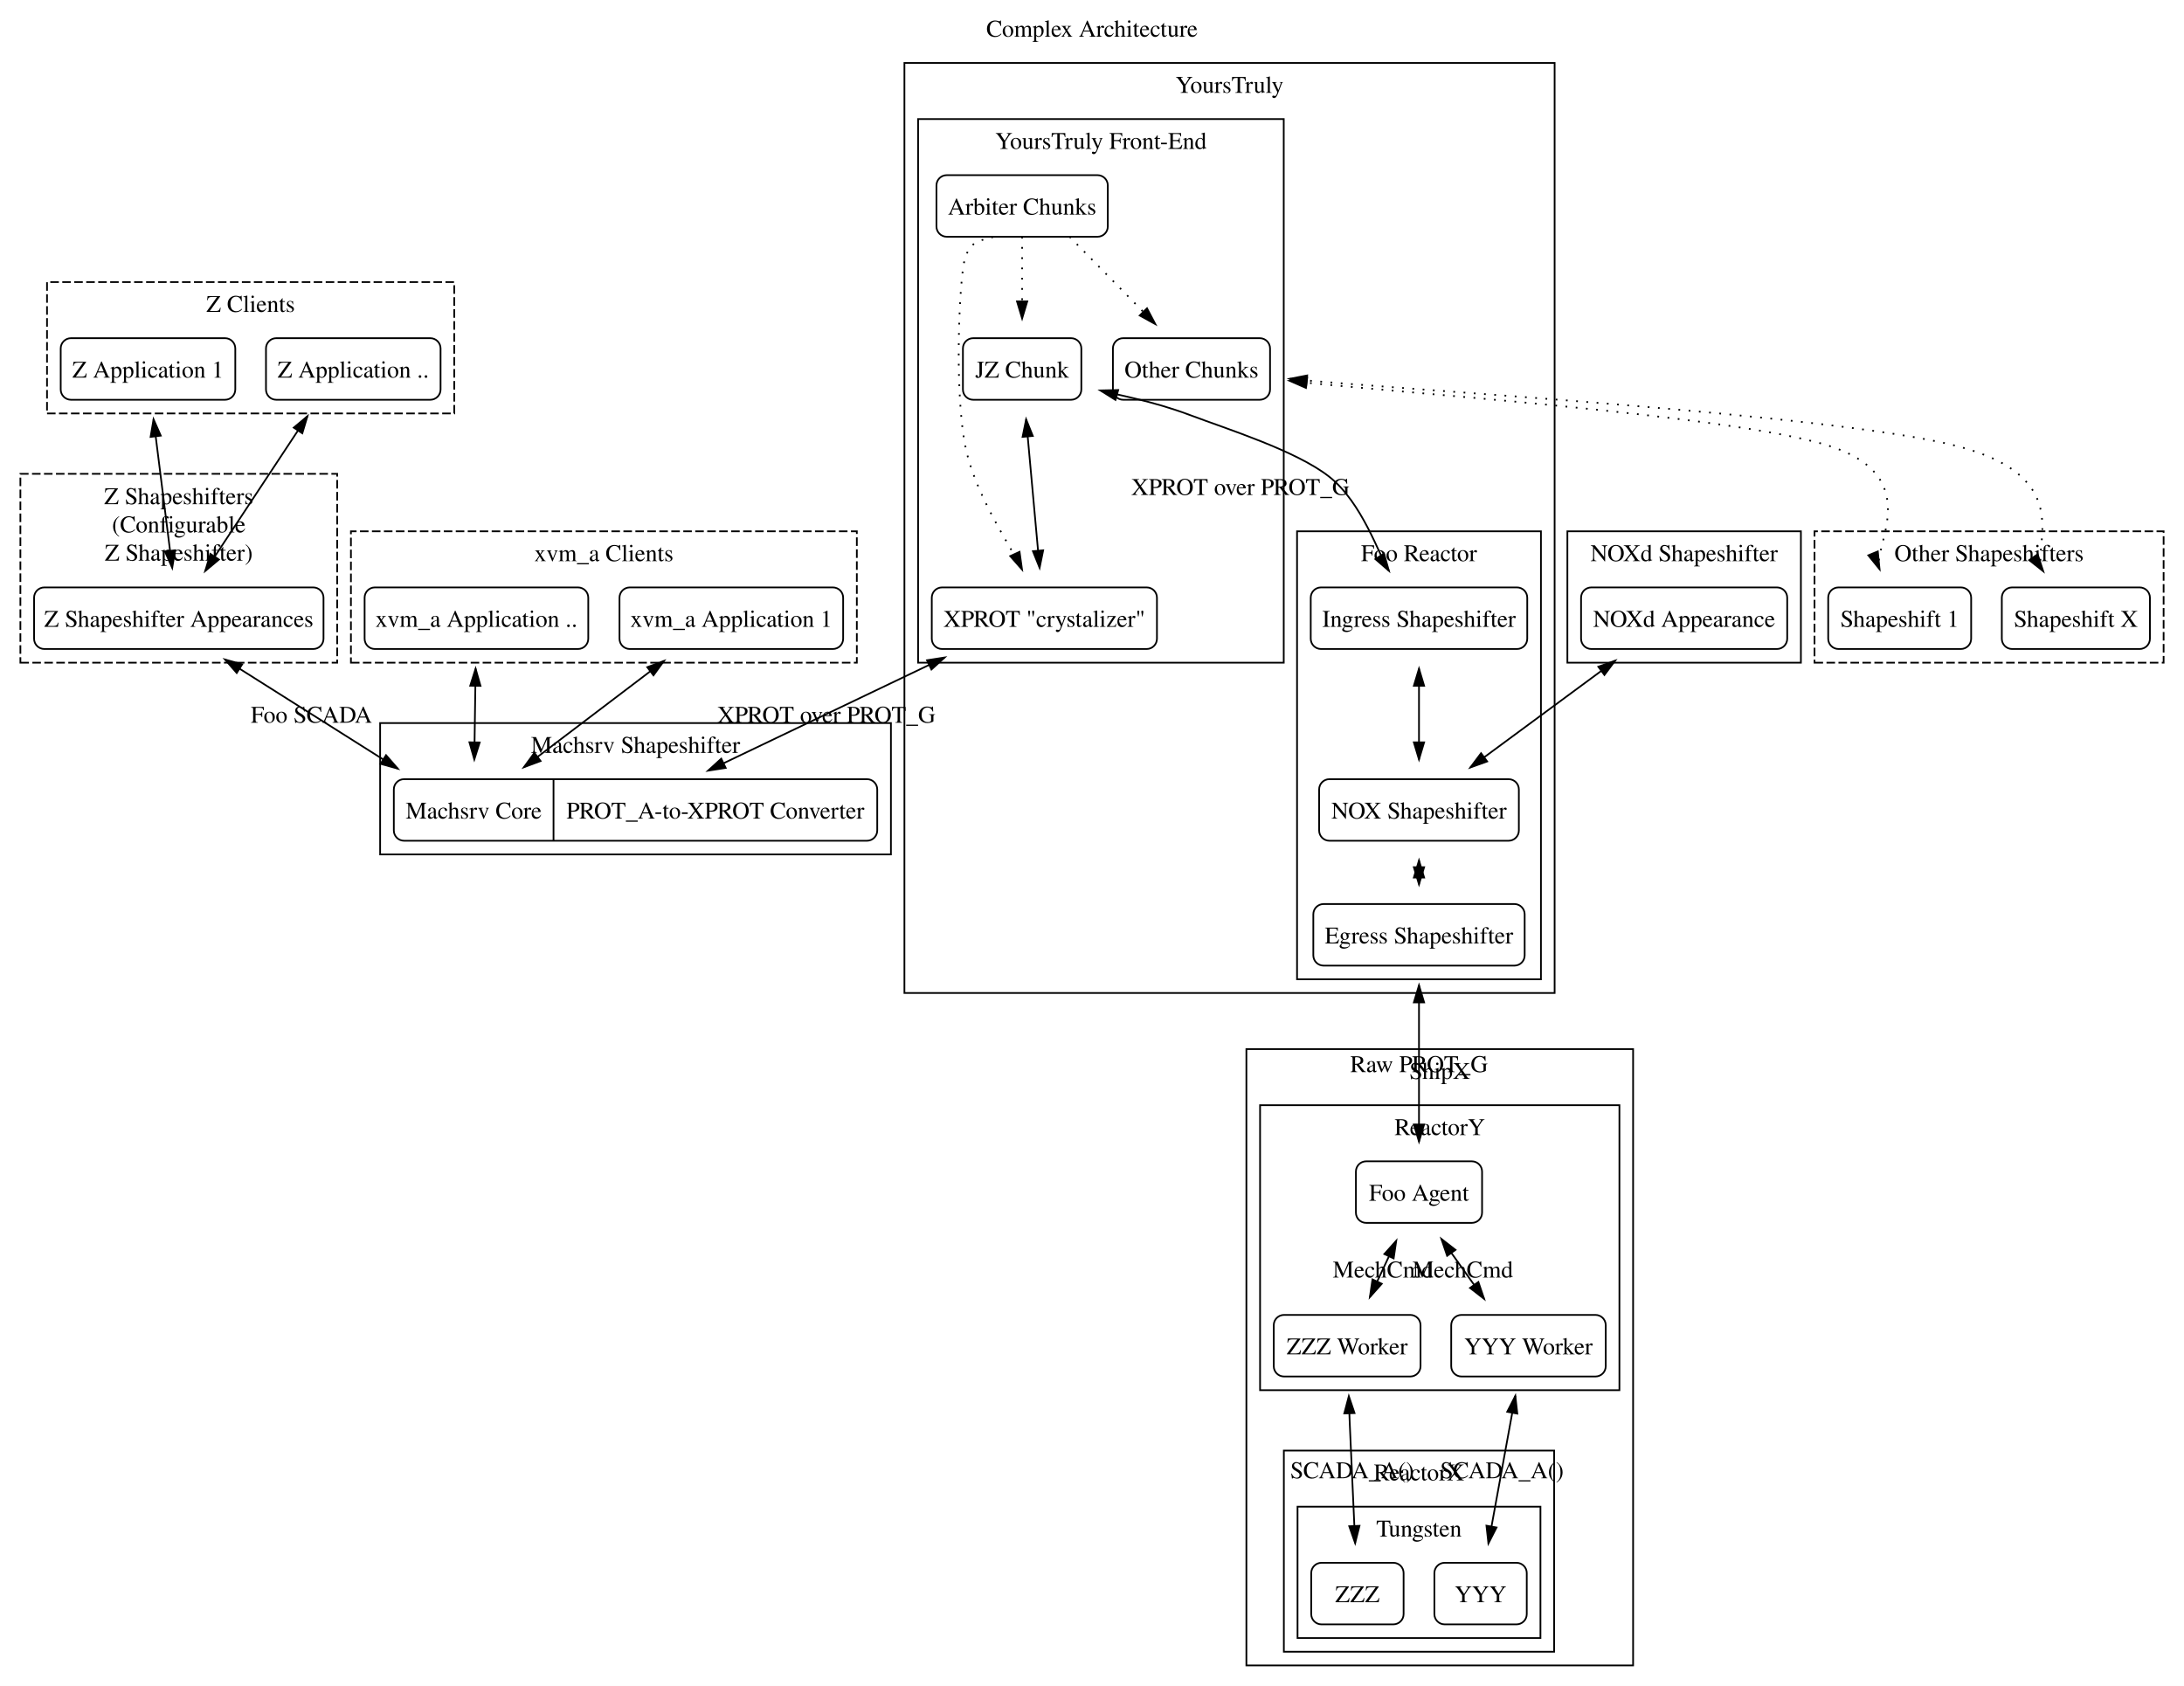
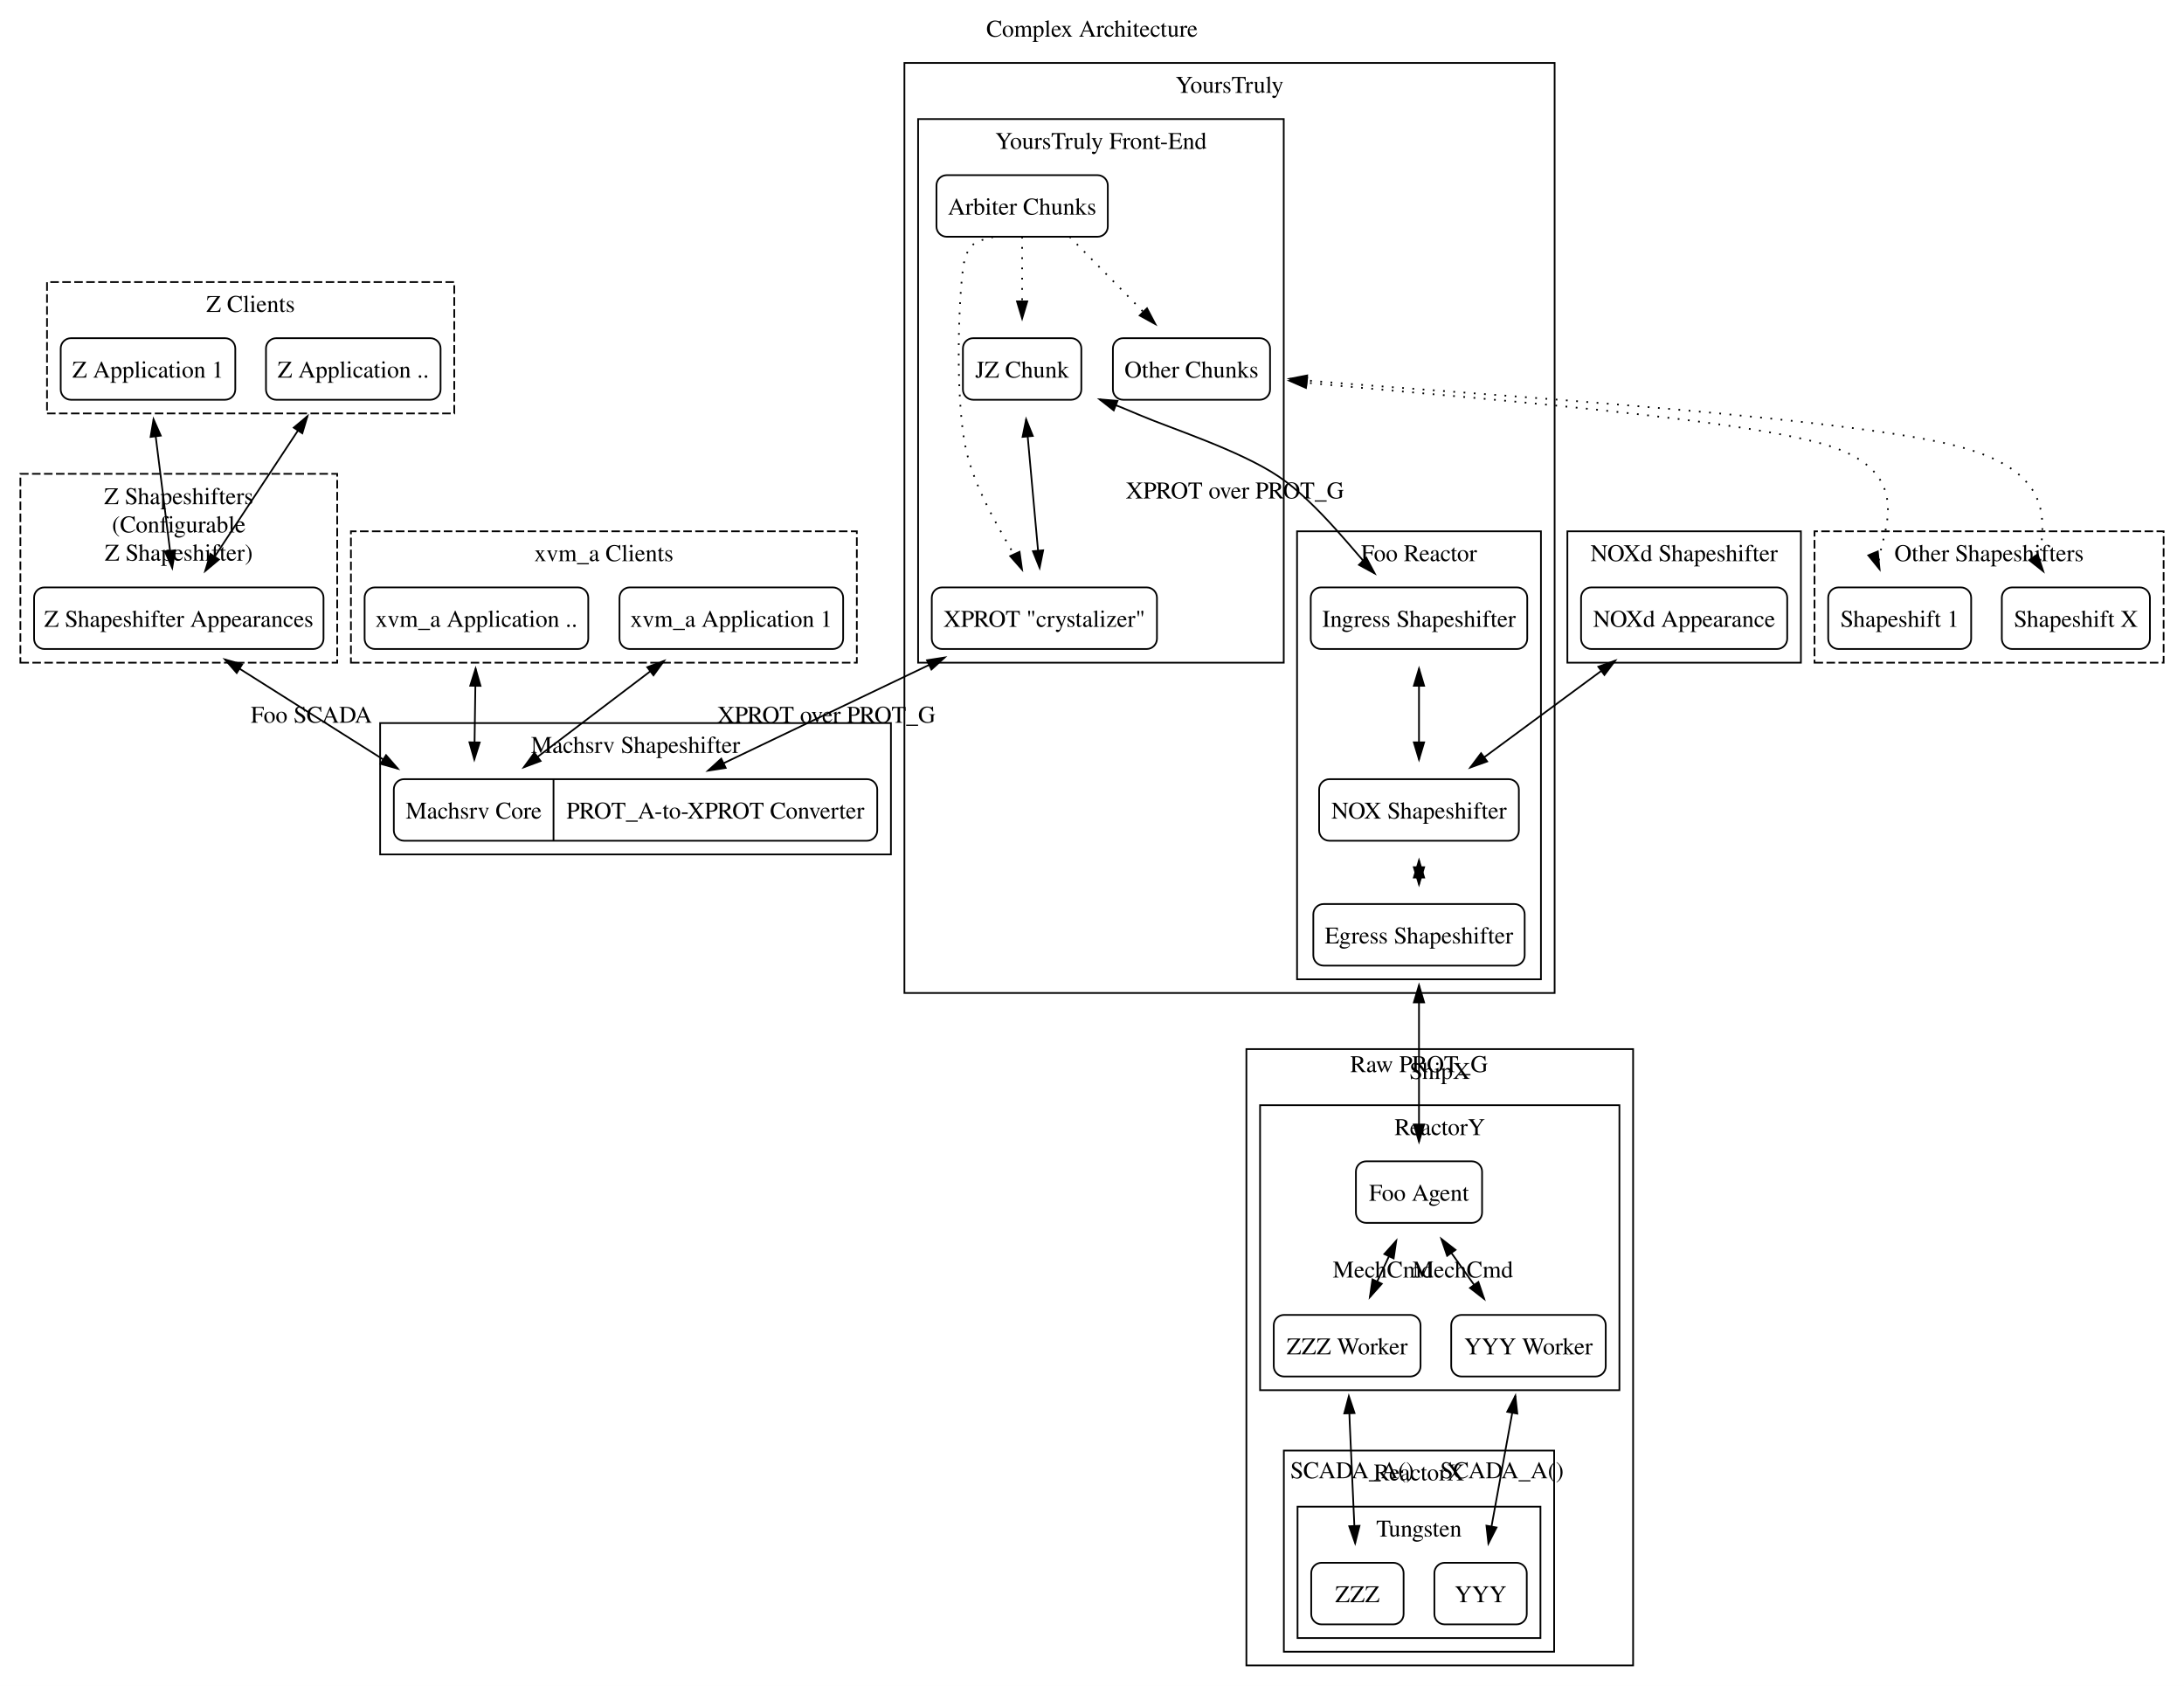
<svg xmlns="http://www.w3.org/2000/svg" width="1276.727pt" height="985.6pt" viewBox="0 0 1276.727 985.6">
  <rect x="0" y="0" width="1276.727" height="985.6" fill="white" />
  <g transform="translate(0 985.6) scale(1 -1)">
    <rect x="205.148" y="598.2" width="295.74" height="76.8" fill="none" stroke="black" stroke-dasharray="5,2" />
    <text x="353.018" y="-657.55" transform="scale(1 -1)" text-anchor="middle" font-family="Times,serif" font-size="14" fill="black">xvm_a Clients</text>
    <rect x="27.49" y="743.9" width="238.055" height="76.8" fill="none" stroke="black" stroke-dasharray="5,2" />
    <text x="146.518" y="-803.25" transform="scale(1 -1)" text-anchor="middle" font-family="Times,serif" font-size="14" fill="black">Z Clients</text>
    <rect x="11.92" y="598.2" width="185.196" height="110.4" fill="none" stroke="black" stroke-dasharray="5,2" />
    <text x="104.518" y="-690.851" transform="scale(1 -1)" text-anchor="middle" font-family="Times,serif" font-size="14" fill="black">Z Shapeshifters</text>
    <text x="104.518" y="-674.35" transform="scale(1 -1)" text-anchor="middle" font-family="Times,serif" font-size="14" fill="black">(Configurable</text>
    <text x="104.518" y="-657.85" transform="scale(1 -1)" text-anchor="middle" font-family="Times,serif" font-size="14" fill="black">Z Shapeshifter)</text>
    <rect x="222.219" y="486.1" width="298.597" height="76.8" fill="none" stroke="black" />
    <text x="371.518" y="-545.45" transform="scale(1 -1)" text-anchor="middle" font-family="Times,serif" font-size="14" fill="black">Machsrv Shapeshifter</text>
    <rect x="916.264" y="598.2" width="136.508" height="76.8" fill="none" stroke="black" />
    <text x="984.518" y="-657.55" transform="scale(1 -1)" text-anchor="middle" font-family="Times,serif" font-size="14" fill="black">NOXd Shapeshifter</text>
    <rect x="528.706" y="405.1" width="380.096" height="543.7" fill="none" stroke="black" />
    <text x="718.754" y="-931.35" transform="scale(1 -1)" text-anchor="middle" font-family="Times,serif" font-size="14" fill="black">YoursTruly</text>
    <rect x="758.233" y="413.1" width="142.569" height="261.9" fill="none" stroke="black" />
    <text x="829.518" y="-657.55" transform="scale(1 -1)" text-anchor="middle" font-family="Times,serif" font-size="14" fill="black">Foo Reactor</text>
    <rect x="536.706" y="598.2" width="213.744" height="317.8" fill="none" stroke="black" />
    <text x="643.578" y="-898.55" transform="scale(1 -1)" text-anchor="middle" font-family="Times,serif" font-size="14" fill="black">YoursTruly Front-End</text>
    <rect x="1060.737" y="598.2" width="204.07" height="76.8" fill="none" stroke="black" stroke-dasharray="5,2" />
    <text x="1162.772" y="-657.55" transform="scale(1 -1)" text-anchor="middle" font-family="Times,serif" font-size="14" fill="black">Other Shapeshifters</text>
    <rect x="728.616" y="12" width="226.066" height="360.3" fill="none" stroke="black" />
    <text x="841.649" y="-354.85" transform="scale(1 -1)" text-anchor="middle" font-family="Times,serif" font-size="14" fill="black">ShipX</text>
    <rect x="750.518" y="20" width="158" height="117.6" fill="none" stroke="black" />
    <text x="829.518" y="-120.15" transform="scale(1 -1)" text-anchor="middle" font-family="Times,serif" font-size="14" fill="black">ReactorX</text>
    <rect x="758.518" y="28" width="142" height="76.8" fill="none" stroke="black" />
    <text x="829.518" y="-87.35" transform="scale(1 -1)" text-anchor="middle" font-family="Times,serif" font-size="14" fill="black">Tungsten</text>
    <rect x="736.616" y="172.9" width="210.066" height="166.6" fill="none" stroke="black" />
    <text x="841.649" y="-322.05" transform="scale(1 -1)" text-anchor="middle" font-family="Times,serif" font-size="14" fill="black">ReactorY</text>
    <path d="M 89.757 740.476 C 91.576 726.001 98.853 668.099 100.672 653.624" fill="none" stroke="black" />
    <polygon points="100.672,653.624 102.401,663.92 96.448,663.172" fill="black" stroke="black" />
    <polygon points="89.757,740.476 88.028,730.18 93.981,730.928" fill="black" stroke="black" />
    <path d="M 179.727 742.293 C 169.768 727.212 129.929 666.888 119.97 651.807" fill="none" stroke="black" />
    <polygon points="119.97,651.807 127.984,658.499 122.977,661.805" fill="black" stroke="black" />
    <polygon points="179.727,742.293 171.713,735.601 176.72,732.295" fill="black" stroke="black" />
    <path d="M 131.528 600.051 C 148.363 589.417 215.7 546.883 232.534 536.249" fill="none" stroke="black" />
    <polygon points="232.534,536.249 225.682,544.126 222.478,539.053" fill="black" stroke="black" />
    <polygon points="131.528,600.051 138.381,592.174 141.585,597.247" fill="black" stroke="black" />
    <text x="182.031" y="-563.1" transform="scale(1 -1)" text-anchor="middle" font-family="Times,serif" font-size="14" fill="black">Foo SCADA</text>
    <path d="M 388.156 599.239 C 374.504 588.876 319.894 547.424 306.242 537.061" fill="none" stroke="black" />
    <polygon points="306.242,537.061 316.021,540.718 312.393,545.497" fill="black" stroke="black" />
    <polygon points="388.156,599.239 378.377,595.582 382.005,590.803" fill="black" stroke="black" />
    <path d="M 278.03 594.688 C 277.905 585.842 277.404 550.458 277.278 541.612" fill="none" stroke="black" />
    <polygon points="277.278,541.612 280.42,551.569 274.42,551.654" fill="black" stroke="black" />
    <polygon points="278.03,594.688 274.889,584.731 280.888,584.646" fill="black" stroke="black" />
    <path d="M 829.518 594.686 C 829.518 585.841 829.518 550.459 829.518 541.614" fill="none" stroke="black" />
    <polygon points="829.518,541.614 832.518,551.614 826.518,551.614" fill="black" stroke="black" />
    <polygon points="829.518,594.686 826.518,584.686 832.518,584.686" fill="black" stroke="black" />
    <path d="M 829.518 482.586 C 829.518 480.258 829.518 470.942 829.518 468.614" fill="none" stroke="black" />
    <polygon points="829.518,468.614 832.518,478.614 826.518,478.614" fill="black" stroke="black" />
    <polygon points="829.518,482.586 826.518,472.586 832.518,472.586" fill="black" stroke="black" />
    <path d="M 944.183 599.366 C 930.076 588.96 873.649 547.34 859.542 536.934" fill="none" stroke="black" />
    <polygon points="859.542,536.934 869.371,540.456 865.809,545.285" fill="black" stroke="black" />
    <polygon points="944.183,599.366 934.355,595.844 937.916,591.015" fill="black" stroke="black" />
    <path d="M 580.479 847.2 C 577.561 844.117 565.67 849.067 562.968 828.7 C 560.266 808.333 558.52 754.339 564.268 725 C 570.016 695.661 591.926 664.72 597.457 652.665" fill="none" stroke="black" stroke-dasharray="1,5" />
    <polygon points="597.457,652.665 596.014,663.005 590.56,660.502" fill="black" stroke="black" />
    <path d="M 597.518 847.2 C 597.518 839.236 597.518 807.378 597.518 799.414" fill="none" stroke="black" stroke-dasharray="1,5" />
    <polygon points="597.518,799.414 600.518,809.414 594.518,809.414" fill="black" stroke="black" />
    <path d="M 625.282 847.2 C 633.633 838.687 667.034 804.633 675.384 796.12" fill="none" stroke="black" stroke-dasharray="1,5" />
    <polygon points="675.384,796.12 670.524,805.359 666.24,801.158" fill="black" stroke="black" />
-     <path d="M 643.234 757.351 C 651.948 754.96 673.235 751.392 695.518 743 C 717.8 734.608 757.529 722.18 776.928 707 C 796.327 691.82 806.082 661.099 811.912 651.919" fill="none" stroke="black" />
-     <polygon points="811.912,651.919 809.083,661.969 804.019,658.752" fill="black" stroke="black" />
-     <polygon points="643.234,757.351 652.083,751.812 653.671,757.597" fill="black" stroke="black" />
-     <text x="725.108" y="-696.25" transform="scale(1 -1)" text-anchor="middle" font-family="Times,serif" font-size="14" fill="black">XPROT over PROT_G</text>
+     <path d="M 642.85 752.124 C 646.728 750.603 648.671 750.521 666.118 743 C 683.564 735.479 724.616 722.436 747.528 707 C 770.441 691.564 794.249 659.818 803.593 650.381" fill="none" stroke="black" />
+     <polygon points="803.593,650.381 798.688,659.598 794.425,655.376" fill="black" stroke="black" />
+     <polygon points="642.85,752.124 651.064,745.681 653.255,751.266" fill="black" stroke="black" />
+     <text x="721.912" y="-694.214" transform="scale(1 -1)" text-anchor="middle" font-family="Times,serif" font-size="14" fill="black">XPROT over PROT_G</text>
    <path d="M 599.861 740.434 C 601.174 725.972 606.424 668.128 607.736 653.666" fill="none" stroke="black" />
    <polygon points="607.736,653.666 609.82,663.897 603.845,663.354" fill="black" stroke="black" />
    <polygon points="599.861,740.434 597.777,730.203 603.753,730.746" fill="black" stroke="black" />
    <path d="M 552.225 601.232 C 529.173 590.204 436.965 546.096 413.913 535.068" fill="none" stroke="black" />
    <polygon points="413.913,535.068 424.229,536.677 421.639,542.09" fill="black" stroke="black" />
    <polygon points="552.225,601.232 541.909,599.623 544.499,594.21" fill="black" stroke="black" />
    <text x="483.069" y="-563.1" transform="scale(1 -1)" text-anchor="middle" font-family="Times,serif" font-size="14" fill="black">XPROT over PROT_G</text>
    <path d="M 753.881 762.988 C 806.42 756.656 1011.639 743.356 1069.118 725 C 1126.596 706.644 1093.812 664.875 1098.751 652.85" fill="none" stroke="black" stroke-dasharray="1,5" />
    <polygon points="1098.751,652.85 1097.727,663.24 1092.176,660.961" fill="black" stroke="black" />
    <polygon points="753.881,762.988 763.45,758.813 764.168,764.77" fill="black" stroke="black" />
    <path d="M 753.906 764.134 C 818.824 757.612 1069.998 743.747 1143.418 725 C 1216.838 706.253 1185.925 663.877 1194.426 651.652" fill="none" stroke="black" stroke-dasharray="1,5" />
    <polygon points="1194.426,651.652 1191.18,661.575 1186.254,658.15" fill="black" stroke="black" />
    <polygon points="753.906,764.134 763.556,760.15 764.156,766.12" fill="black" stroke="black" />
    <path d="M 816.221 260.271 C 813.653 254.781 803.382 232.819 800.814 227.329" fill="none" stroke="black" />
    <polygon points="800.814,227.329 807.768,235.116 802.333,237.658" fill="black" stroke="black" />
    <polygon points="816.221,260.271 809.267,252.484 814.702,249.942" fill="black" stroke="black" />
    <text x="808.518" y="-238.75" transform="scale(1 -1)" text-anchor="middle" font-family="Times,serif" font-size="14" fill="black">MechCmd</text>
    <path d="M 842.614 261.324 C 846.777 255.483 863.43 232.117 867.593 226.276" fill="none" stroke="black" />
    <polygon points="867.593,226.276 864.232,236.161 859.346,232.678" fill="black" stroke="black" />
    <polygon points="842.614,261.324 845.975,251.439 850.861,254.922" fill="black" stroke="black" />
    <text x="855.104" y="-238.75" transform="scale(1 -1)" text-anchor="middle" font-family="Times,serif" font-size="14" fill="black">MechCmd</text>
    <path d="M 788.504 169.393 C 788.589 166.827 788.403 168.315 789.018 154 C 789.632 139.685 791.661 95.252 792.19 83.502" fill="none" stroke="black" />
    <polygon points="792.19,83.502 794.738,93.627 788.744,93.357" fill="black" stroke="black" />
    <polygon points="788.504,169.393 785.839,159.298 791.836,159.499" fill="black" stroke="black" />
    <text x="790.413" y="-121.4" transform="scale(1 -1)" text-anchor="middle" font-family="Times,serif" font-size="14" fill="black">SCADA_A()</text>
    <path d="M 885.839 169.573 C 883.216 155.199 872.727 97.701 870.104 83.327" fill="none" stroke="black" />
    <polygon points="870.104,83.327 874.85,92.626 868.948,93.703" fill="black" stroke="black" />
    <polygon points="885.839,169.573 881.093,160.274 886.995,159.197" fill="black" stroke="black" />
    <text x="877.972" y="-121.4" transform="scale(1 -1)" text-anchor="middle" font-family="Times,serif" font-size="14" fill="black">SCADA_A()</text>
    <path d="M 829.518 409.586 C 829.518 394.358 829.518 333.442 829.518 318.214" fill="none" stroke="black" />
    <polygon points="829.518,318.214 832.518,328.214 826.518,328.214" fill="black" stroke="black" />
    <polygon points="829.518,409.586 826.518,399.586 832.518,399.586" fill="black" stroke="black" />
    <text x="829.518" y="-358.85" transform="scale(1 -1)" text-anchor="middle" font-family="Times,serif" font-size="14" fill="black">Raw PROT_G</text>
    <rect x="213.148" y="606.2" width="130.74" height="36" rx="6" ry="6" fill="none" stroke="black" />
    <text x="278.518" y="-619.15" transform="scale(1 -1)" text-anchor="middle" font-family="Times,serif" font-size="14" fill="black">xvm_a Application ..</text>
    <rect x="362.148" y="606.2" width="130.74" height="36" rx="6" ry="6" fill="none" stroke="black" />
    <text x="427.518" y="-619.15" transform="scale(1 -1)" text-anchor="middle" font-family="Times,serif" font-size="14" fill="black">xvm_a Application 1</text>
    <rect x="155.49" y="751.9" width="102.055" height="36" rx="6" ry="6" fill="none" stroke="black" />
    <text x="206.518" y="-764.85" transform="scale(1 -1)" text-anchor="middle" font-family="Times,serif" font-size="14" fill="black">Z Application ..</text>
    <rect x="35.49" y="751.9" width="102.055" height="36" rx="6" ry="6" fill="none" stroke="black" />
    <text x="86.518" y="-764.85" transform="scale(1 -1)" text-anchor="middle" font-family="Times,serif" font-size="14" fill="black">Z Application 1</text>
    <rect x="19.92" y="606.2" width="169.196" height="36" rx="6" ry="6" fill="none" stroke="black" />
    <text x="104.518" y="-619.15" transform="scale(1 -1)" text-anchor="middle" font-family="Times,serif" font-size="14" fill="black">Z Shapeshifter Appearances</text>
    <rect x="230.219" y="494.1" width="282.597" height="36" rx="6" ry="6" fill="none" stroke="black" />
    <line x1="323.578" y1="494.1" x2="323.578" y2="530.1" stroke="black" />
    <text x="276.899" y="-507.05" transform="scale(1 -1)" text-anchor="middle" font-family="Times,serif" font-size="14" fill="black">Machsrv Core</text>
    <text x="418.197" y="-507.05" transform="scale(1 -1)" text-anchor="middle" font-family="Times,serif" font-size="14" fill="black">PROT_A-to-XPROT Converter</text>
    <rect x="924.264" y="606.2" width="120.508" height="36" rx="6" ry="6" fill="none" stroke="black" />
    <text x="984.518" y="-619.15" transform="scale(1 -1)" text-anchor="middle" font-family="Times,serif" font-size="14" fill="black">NOXd Appearance</text>
    <rect x="766.233" y="606.2" width="126.569" height="36" rx="6" ry="6" fill="none" stroke="black" />
    <text x="829.518" y="-619.15" transform="scale(1 -1)" text-anchor="middle" font-family="Times,serif" font-size="14" fill="black">Ingress Shapeshifter</text>
    <rect x="771.139" y="494.1" width="116.758" height="36" rx="6" ry="6" fill="none" stroke="black" />
    <text x="829.518" y="-507.05" transform="scale(1 -1)" text-anchor="middle" font-family="Times,serif" font-size="14" fill="black">NOX Shapeshifter</text>
    <rect x="767.742" y="421.1" width="123.552" height="36" rx="6" ry="6" fill="none" stroke="black" />
    <text x="829.518" y="-434.05" transform="scale(1 -1)" text-anchor="middle" font-family="Times,serif" font-size="14" fill="black">Egress Shapeshifter</text>
    <rect x="650.586" y="751.9" width="91.864" height="36" rx="6" ry="6" fill="none" stroke="black" />
    <text x="696.518" y="-764.85" transform="scale(1 -1)" text-anchor="middle" font-family="Times,serif" font-size="14" fill="black">Other Chunks</text>
    <rect x="544.706" y="606.2" width="131.624" height="36" rx="6" ry="6" fill="none" stroke="black" />
    <text x="610.518" y="-619.15" transform="scale(1 -1)" text-anchor="middle" font-family="Times,serif" font-size="14" fill="black">XPROT "crystalizer"</text>
    <rect x="562.905" y="751.9" width="69.226" height="36" rx="6" ry="6" fill="none" stroke="black" />
    <text x="597.518" y="-764.85" transform="scale(1 -1)" text-anchor="middle" font-family="Times,serif" font-size="14" fill="black">JZ Chunk</text>
    <rect x="547.435" y="847.2" width="100.167" height="36" rx="6" ry="6" fill="none" stroke="black" />
    <text x="597.518" y="-860.15" transform="scale(1 -1)" text-anchor="middle" font-family="Times,serif" font-size="14" fill="black">Arbiter Chunks</text>
    <rect x="1170.229" y="606.2" width="86.578" height="36" rx="6" ry="6" fill="none" stroke="black" />
    <text x="1213.518" y="-619.15" transform="scale(1 -1)" text-anchor="middle" font-family="Times,serif" font-size="14" fill="black">Shapeshift X</text>
    <rect x="1068.737" y="606.2" width="83.562" height="36" rx="6" ry="6" fill="none" stroke="black" />
    <text x="1110.518" y="-619.15" transform="scale(1 -1)" text-anchor="middle" font-family="Times,serif" font-size="14" fill="black">Shapeshift 1</text>
    <rect x="766.518" y="36" width="54" height="36" rx="6" ry="6" fill="none" stroke="black" />
    <text x="793.518" y="-48.95" transform="scale(1 -1)" text-anchor="middle" font-family="Times,serif" font-size="14" fill="black">ZZZ</text>
    <rect x="838.518" y="36" width="54" height="36" rx="6" ry="6" fill="none" stroke="black" />
    <text x="865.518" y="-48.95" transform="scale(1 -1)" text-anchor="middle" font-family="Times,serif" font-size="14" fill="black">YYY</text>
    <rect x="744.616" y="180.9" width="85.804" height="36" rx="6" ry="6" fill="none" stroke="black" />
    <text x="787.518" y="-193.85" transform="scale(1 -1)" text-anchor="middle" font-family="Times,serif" font-size="14" fill="black">ZZZ Worker</text>
    <rect x="848.354" y="180.9" width="90.329" height="36" rx="6" ry="6" fill="none" stroke="black" />
    <text x="893.518" y="-193.85" transform="scale(1 -1)" text-anchor="middle" font-family="Times,serif" font-size="14" fill="black">YYY Worker</text>
    <rect x="792.642" y="270.7" width="73.751" height="36" rx="6" ry="6" fill="none" stroke="black" />
    <text x="829.518" y="-283.65" transform="scale(1 -1)" text-anchor="middle" font-family="Times,serif" font-size="14" fill="black">Foo Agent</text>
    <text x="638.363" y="-964.15" transform="scale(1 -1)" text-anchor="middle" font-family="Times,serif" font-size="14" fill="black">Complex Architecture</text>
  </g>
</svg>
